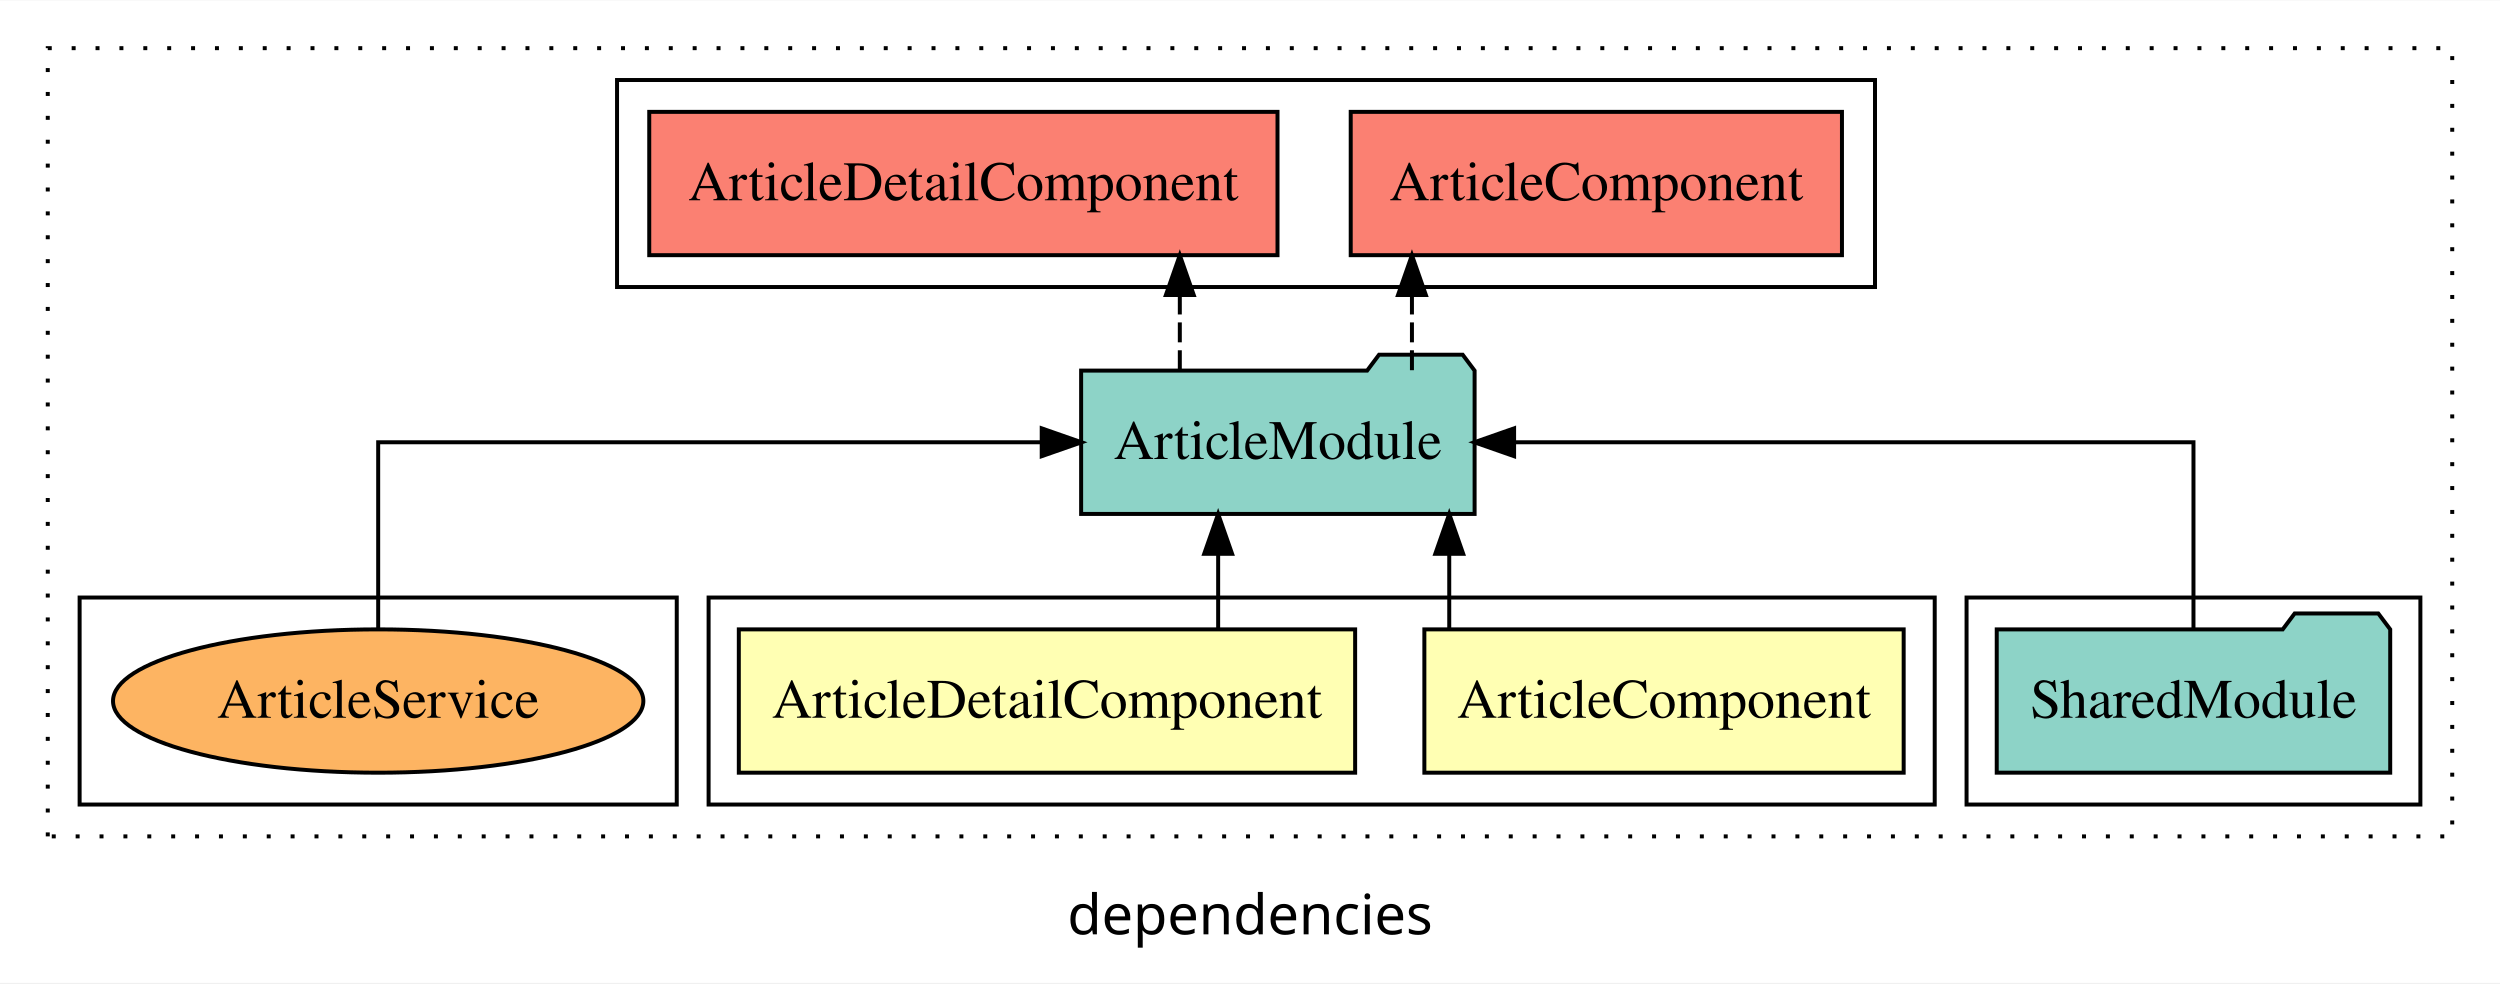
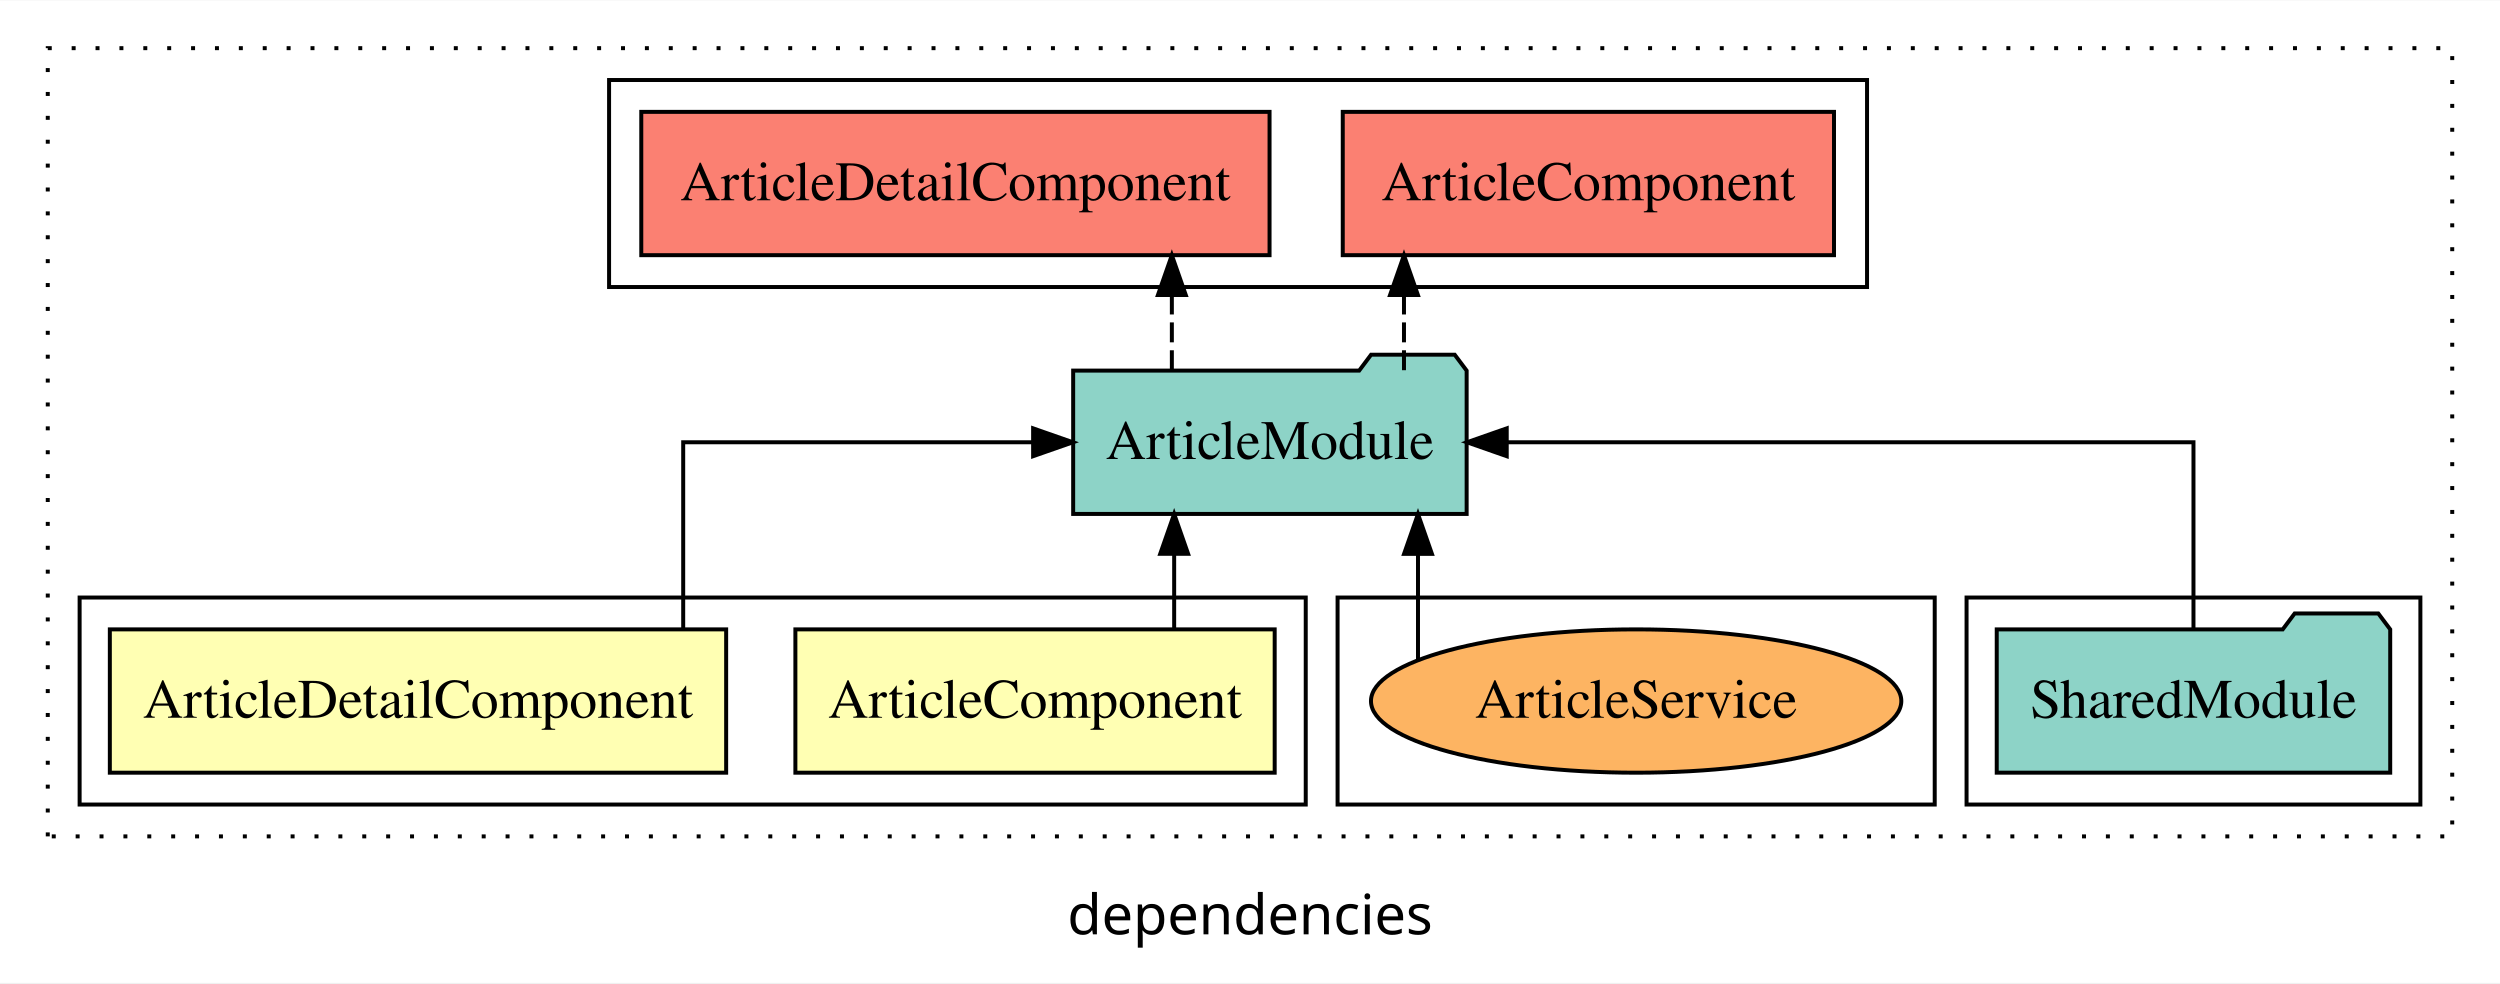
<svg xmlns="http://www.w3.org/2000/svg" width="628pt" height="247pt" viewBox="0.00 0.00 628.00 246.80">
  <g id="graph0" class="graph" transform="scale(1 1) rotate(0) translate(4 242.8)">
    <polygon fill="white" stroke="transparent" points="-4,4 -4,-242.8 624,-242.8 624,4 -4,4" />
    <text text-anchor="middle" x="310" y="-8.2" font-family="sans-serif" font-size="14.00">dependencies</text>
    <g id="clust1" class="cluster">
      <polygon fill="none" stroke="black" stroke-dasharray="1,5" points="8,-32.8 8,-230.8 612,-230.8 612,-32.8 8,-32.8" />
    </g>
-     <g id="clust6" class="cluster">
-       <polygon fill="none" stroke="black" points="151,-170.8 151,-222.8 467,-222.8 467,-170.8 151,-170.8" />
-     </g>
    <g id="clust5" class="cluster">
      <polygon fill="none" stroke="black" points="490,-40.8 490,-92.8 604,-92.8 604,-40.8 490,-40.8" />
    </g>
-     <g id="clust2" class="cluster">
-       <polygon fill="none" stroke="black" points="174,-40.8 174,-92.8 482,-92.8 482,-40.8 174,-40.8" />
+     <g id="clust6" class="cluster">
+       <polygon fill="none" stroke="black" points="149,-170.8 149,-222.8 465,-222.8 465,-170.8 149,-170.8" />
    </g>
    <g id="clust8" class="cluster">
-       <polygon fill="none" stroke="black" points="16,-40.8 16,-92.8 166,-92.8 166,-40.8 16,-40.8" />
+       <polygon fill="none" stroke="black" points="332,-40.8 332,-92.8 482,-92.8 482,-40.8 332,-40.8" />
+     </g>
+     <g id="clust2" class="cluster">
+       <polygon fill="none" stroke="black" points="16,-40.8 16,-92.8 324,-92.8 324,-40.8 16,-40.8" />
    </g>
    <g id="node1" class="node">
-       <polygon fill="#ffffb3" stroke="black" points="474.2,-84.8 353.8,-84.8 353.8,-48.8 474.2,-48.8 474.2,-84.8" />
-       <text text-anchor="middle" x="414" y="-62.6" font-family="Times,serif" font-size="14.00">ArticleComponent</text>
+       <polygon fill="#ffffb3" stroke="black" points="316.2,-84.8 195.8,-84.8 195.8,-48.8 316.2,-48.8 316.2,-84.8" />
+       <text text-anchor="middle" x="256" y="-62.6" font-family="Times,serif" font-size="14.00">ArticleComponent</text>
    </g>
    <g id="node3" class="node">
-       <polygon fill="#8dd3c7" stroke="black" points="366.42,-149.8 363.42,-153.8 342.42,-153.8 339.42,-149.8 267.58,-149.8 267.58,-113.8 366.42,-113.8 366.42,-149.8" />
-       <text text-anchor="middle" x="317" y="-127.6" font-family="Times,serif" font-size="14.00">ArticleModule</text>
+       <polygon fill="#8dd3c7" stroke="black" points="364.42,-149.8 361.42,-153.8 340.42,-153.8 337.42,-149.8 265.58,-149.8 265.58,-113.8 364.42,-113.8 364.42,-149.8" />
+       <text text-anchor="middle" x="315" y="-127.6" font-family="Times,serif" font-size="14.00">ArticleModule</text>
    </g>
    <g id="edge1" class="edge">
-       <path fill="none" stroke="black" d="M360.05,-84.91C360.05,-84.91 360.05,-103.79 360.05,-103.79" />
-       <polygon fill="black" stroke="black" points="356.55,-103.79 360.05,-113.79 363.55,-103.79 356.55,-103.79" />
+       <path fill="none" stroke="black" d="M290.95,-84.91C290.95,-84.91 290.95,-103.79 290.95,-103.79" />
+       <polygon fill="black" stroke="black" points="287.45,-103.79 290.95,-113.79 294.45,-103.79 287.45,-103.79" />
    </g>
    <g id="node2" class="node">
-       <polygon fill="#ffffb3" stroke="black" points="336.41,-84.8 181.59,-84.8 181.59,-48.8 336.41,-48.8 336.41,-84.8" />
-       <text text-anchor="middle" x="259" y="-62.6" font-family="Times,serif" font-size="14.00">ArticleDetailComponent</text>
+       <polygon fill="#ffffb3" stroke="black" points="178.41,-84.8 23.59,-84.8 23.59,-48.8 178.41,-48.8 178.41,-84.8" />
+       <text text-anchor="middle" x="101" y="-62.6" font-family="Times,serif" font-size="14.00">ArticleDetailComponent</text>
    </g>
    <g id="edge2" class="edge">
-       <path fill="none" stroke="black" d="M302,-84.91C302,-84.91 302,-103.79 302,-103.79" />
-       <polygon fill="black" stroke="black" points="298.5,-103.79 302,-113.79 305.5,-103.79 298.5,-103.79" />
+       <path fill="none" stroke="black" d="M167.62,-84.91C167.62,-104.14 167.62,-131.8 167.62,-131.8 167.62,-131.8 255.52,-131.8 255.52,-131.8" />
+       <polygon fill="black" stroke="black" points="255.52,-135.3 265.52,-131.8 255.52,-128.3 255.52,-135.3" />
    </g>
    <g id="node5" class="node">
-       <polygon fill="#fb8072" stroke="black" points="458.7,-214.8 335.3,-214.8 335.3,-178.8 458.7,-178.8 458.7,-214.8" />
-       <text text-anchor="middle" x="397" y="-192.6" font-family="Times,serif" font-size="14.00">ArticleComponent </text>
+       <polygon fill="#fb8072" stroke="black" points="456.7,-214.8 333.3,-214.8 333.3,-178.8 456.7,-178.8 456.7,-214.8" />
+       <text text-anchor="middle" x="395" y="-192.6" font-family="Times,serif" font-size="14.00">ArticleComponent </text>
    </g>
    <g id="edge4" class="edge">
-       <path fill="none" stroke="black" stroke-dasharray="5,2" d="M350.68,-149.91C350.68,-149.91 350.68,-168.79 350.68,-168.79" />
-       <polygon fill="black" stroke="black" points="347.18,-168.79 350.68,-178.79 354.18,-168.79 347.18,-168.79" />
+       <path fill="none" stroke="black" stroke-dasharray="5,2" d="M348.68,-149.91C348.68,-149.91 348.68,-168.79 348.68,-168.79" />
+       <polygon fill="black" stroke="black" points="345.18,-168.79 348.68,-178.79 352.18,-168.79 345.18,-168.79" />
    </g>
    <g id="node6" class="node">
-       <polygon fill="#fb8072" stroke="black" points="316.91,-214.8 159.09,-214.8 159.09,-178.8 316.91,-178.8 316.91,-214.8" />
-       <text text-anchor="middle" x="238" y="-192.6" font-family="Times,serif" font-size="14.00">ArticleDetailComponent </text>
+       <polygon fill="#fb8072" stroke="black" points="314.91,-214.8 157.09,-214.8 157.09,-178.8 314.91,-178.8 314.91,-214.8" />
+       <text text-anchor="middle" x="236" y="-192.6" font-family="Times,serif" font-size="14.00">ArticleDetailComponent </text>
    </g>
    <g id="edge5" class="edge">
-       <path fill="none" stroke="black" stroke-dasharray="5,2" d="M292.37,-149.91C292.37,-149.91 292.37,-168.79 292.37,-168.79" />
-       <polygon fill="black" stroke="black" points="288.87,-168.79 292.37,-178.79 295.87,-168.79 288.87,-168.79" />
+       <path fill="none" stroke="black" stroke-dasharray="5,2" d="M290.37,-149.91C290.37,-149.91 290.37,-168.79 290.37,-168.79" />
+       <polygon fill="black" stroke="black" points="286.87,-168.79 290.37,-178.79 293.87,-168.79 286.87,-168.79" />
    </g>
    <g id="node4" class="node">
      <polygon fill="#8dd3c7" stroke="black" points="596.42,-84.8 593.42,-88.8 572.42,-88.8 569.42,-84.8 497.58,-84.8 497.58,-48.8 596.42,-48.8 596.42,-84.8" />
      <text text-anchor="middle" x="547" y="-62.6" font-family="Times,serif" font-size="14.00">SharedModule</text>
    </g>
    <g id="edge3" class="edge">
-       <path fill="none" stroke="black" d="M547,-84.91C547,-104.14 547,-131.8 547,-131.8 547,-131.8 376.34,-131.8 376.34,-131.8" />
-       <polygon fill="black" stroke="black" points="376.34,-128.3 366.34,-131.8 376.34,-135.3 376.34,-128.3" />
+       <path fill="none" stroke="black" d="M547,-84.91C547,-104.14 547,-131.8 547,-131.8 547,-131.8 374.49,-131.8 374.49,-131.8" />
+       <polygon fill="black" stroke="black" points="374.49,-128.3 364.49,-131.8 374.49,-135.3 374.49,-128.3" />
    </g>
    <g id="node7" class="node">
-       <ellipse fill="#fdb462" stroke="black" cx="91" cy="-66.8" rx="66.61" ry="18" />
-       <text text-anchor="middle" x="91" y="-62.6" font-family="Times,serif" font-size="14.00">ArticleService</text>
+       <ellipse fill="#fdb462" stroke="black" cx="407" cy="-66.8" rx="66.61" ry="18" />
+       <text text-anchor="middle" x="407" y="-62.6" font-family="Times,serif" font-size="14.00">ArticleService</text>
    </g>
    <g id="edge6" class="edge">
-       <path fill="none" stroke="black" d="M91,-84.91C91,-104.14 91,-131.8 91,-131.8 91,-131.8 257.68,-131.8 257.68,-131.8" />
-       <polygon fill="black" stroke="black" points="257.68,-135.3 267.68,-131.8 257.68,-128.3 257.68,-135.3" />
+       <path fill="none" stroke="black" d="M352.2,-77.24C352.2,-77.24 352.2,-103.77 352.2,-103.77" />
+       <polygon fill="black" stroke="black" points="348.7,-103.77 352.2,-113.77 355.7,-103.77 348.7,-103.77" />
    </g>
  </g>
</svg>
